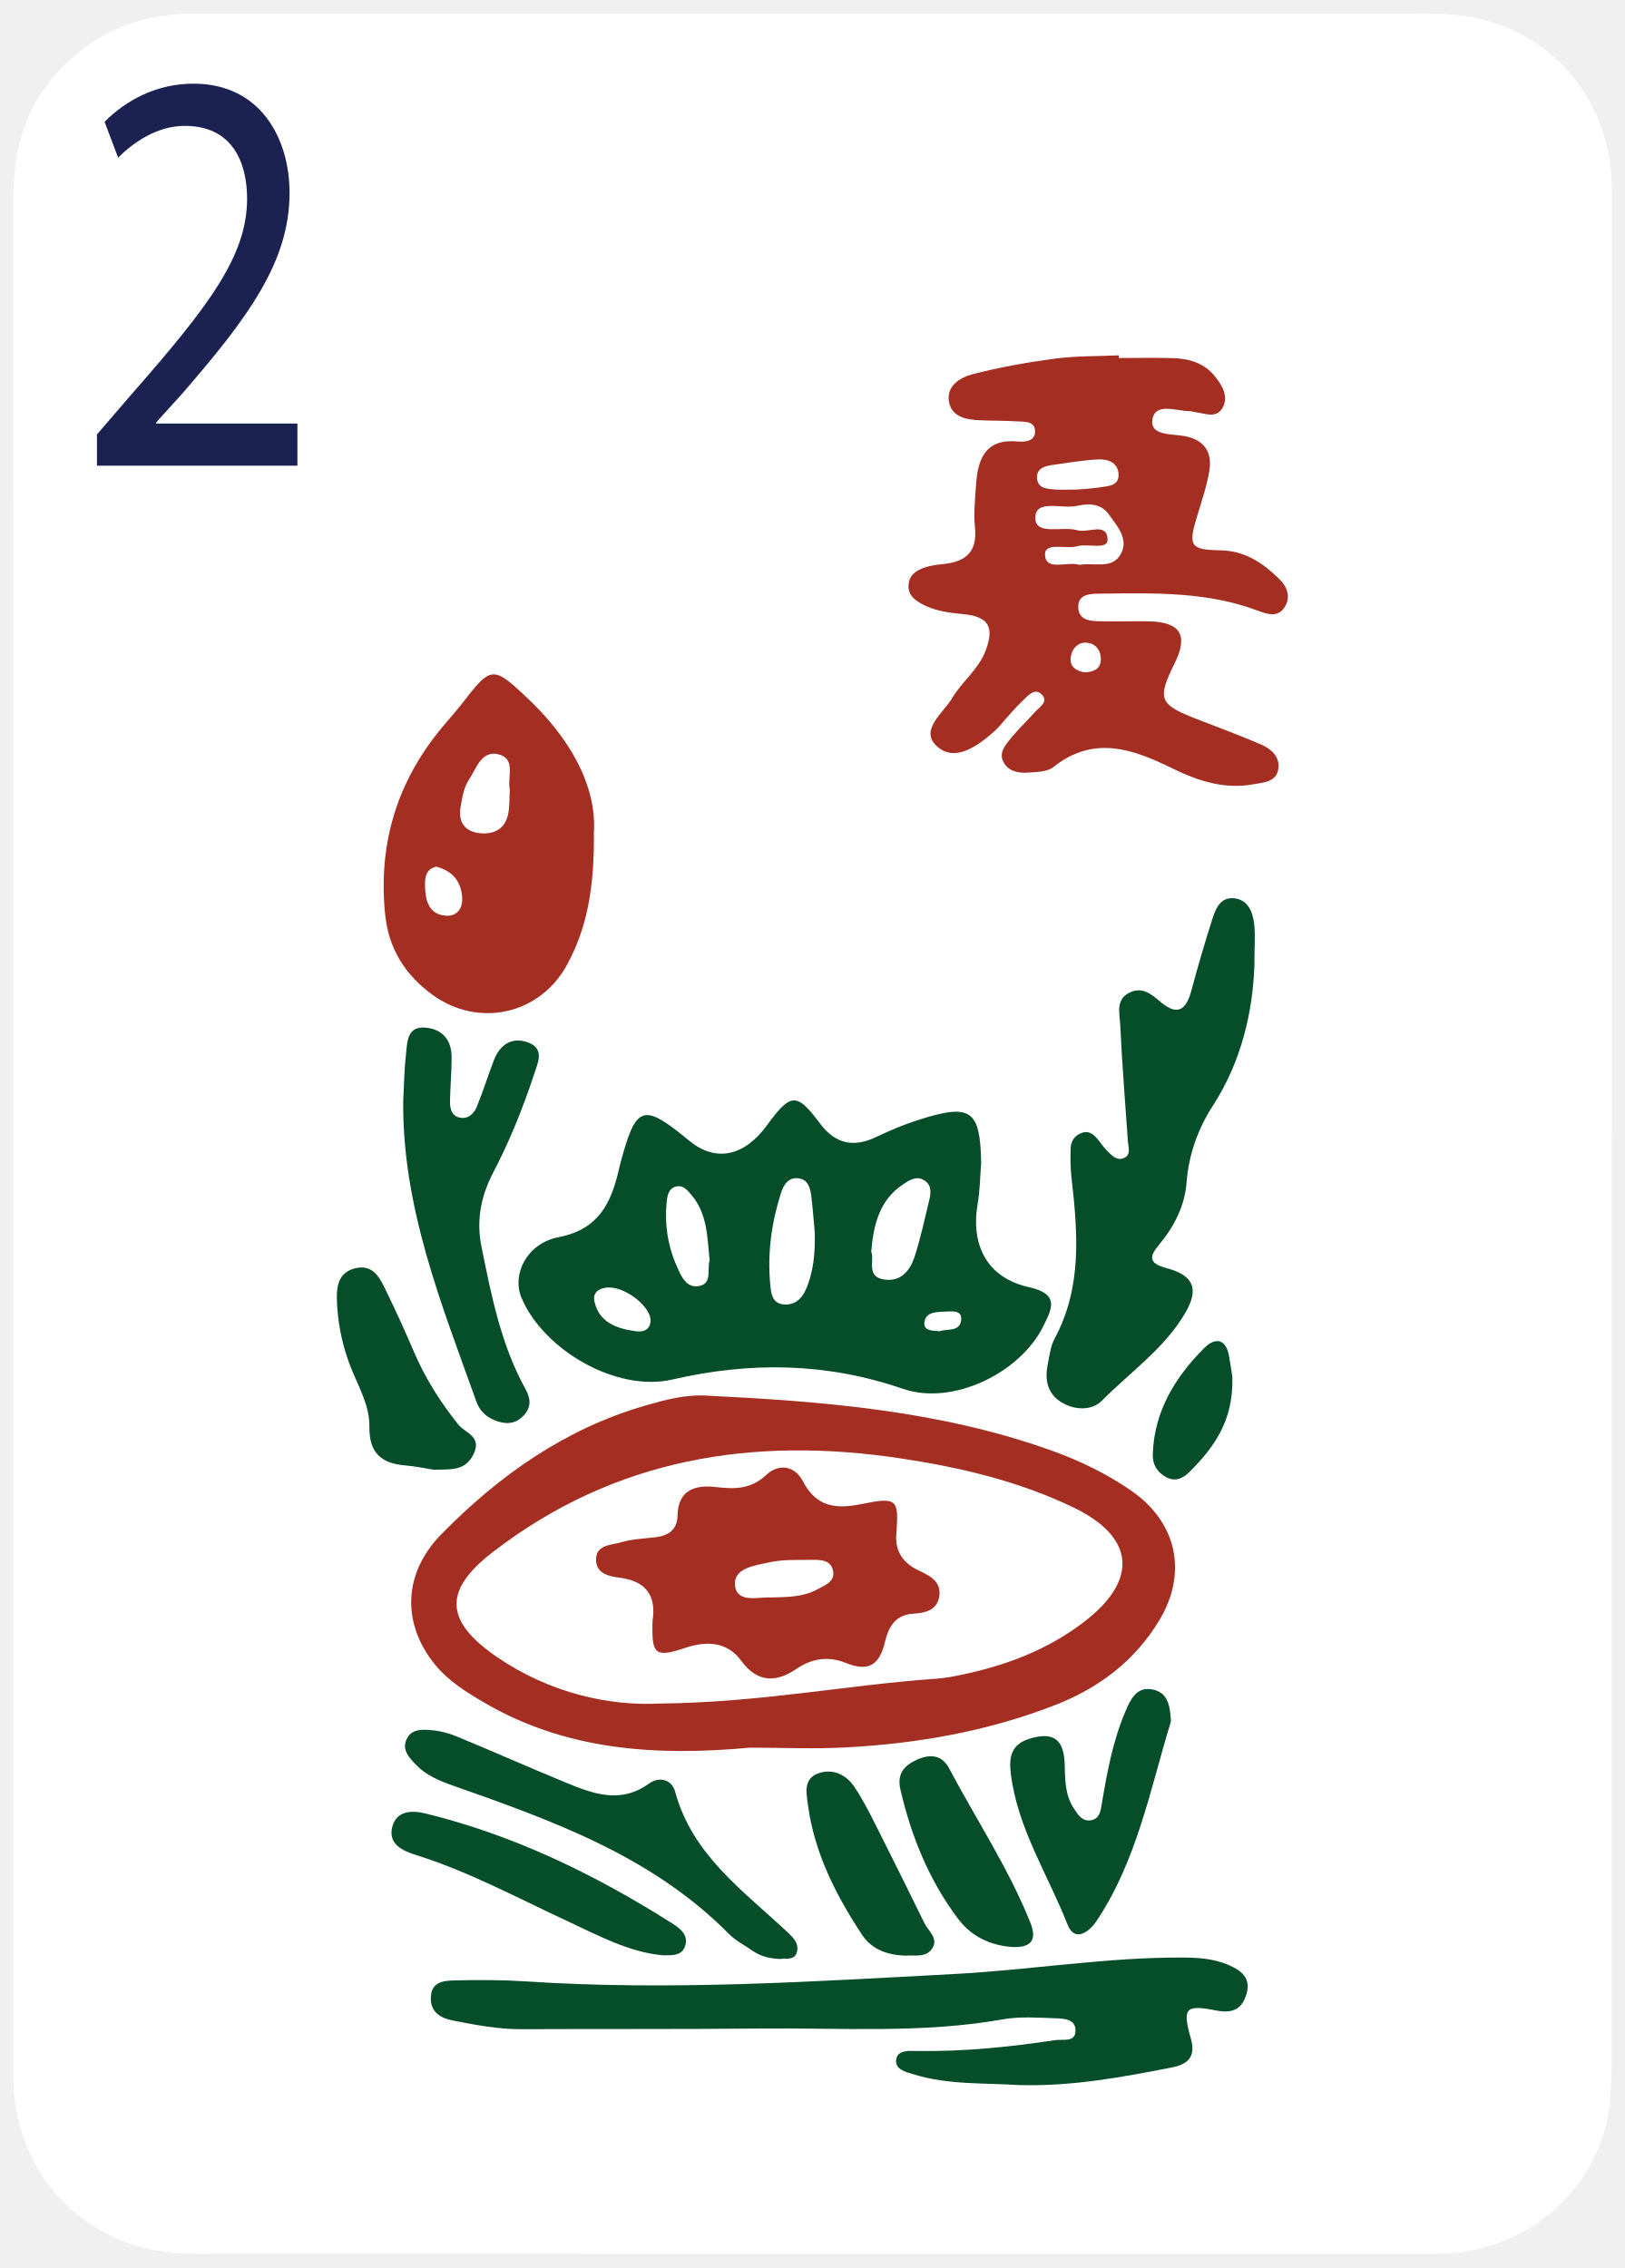
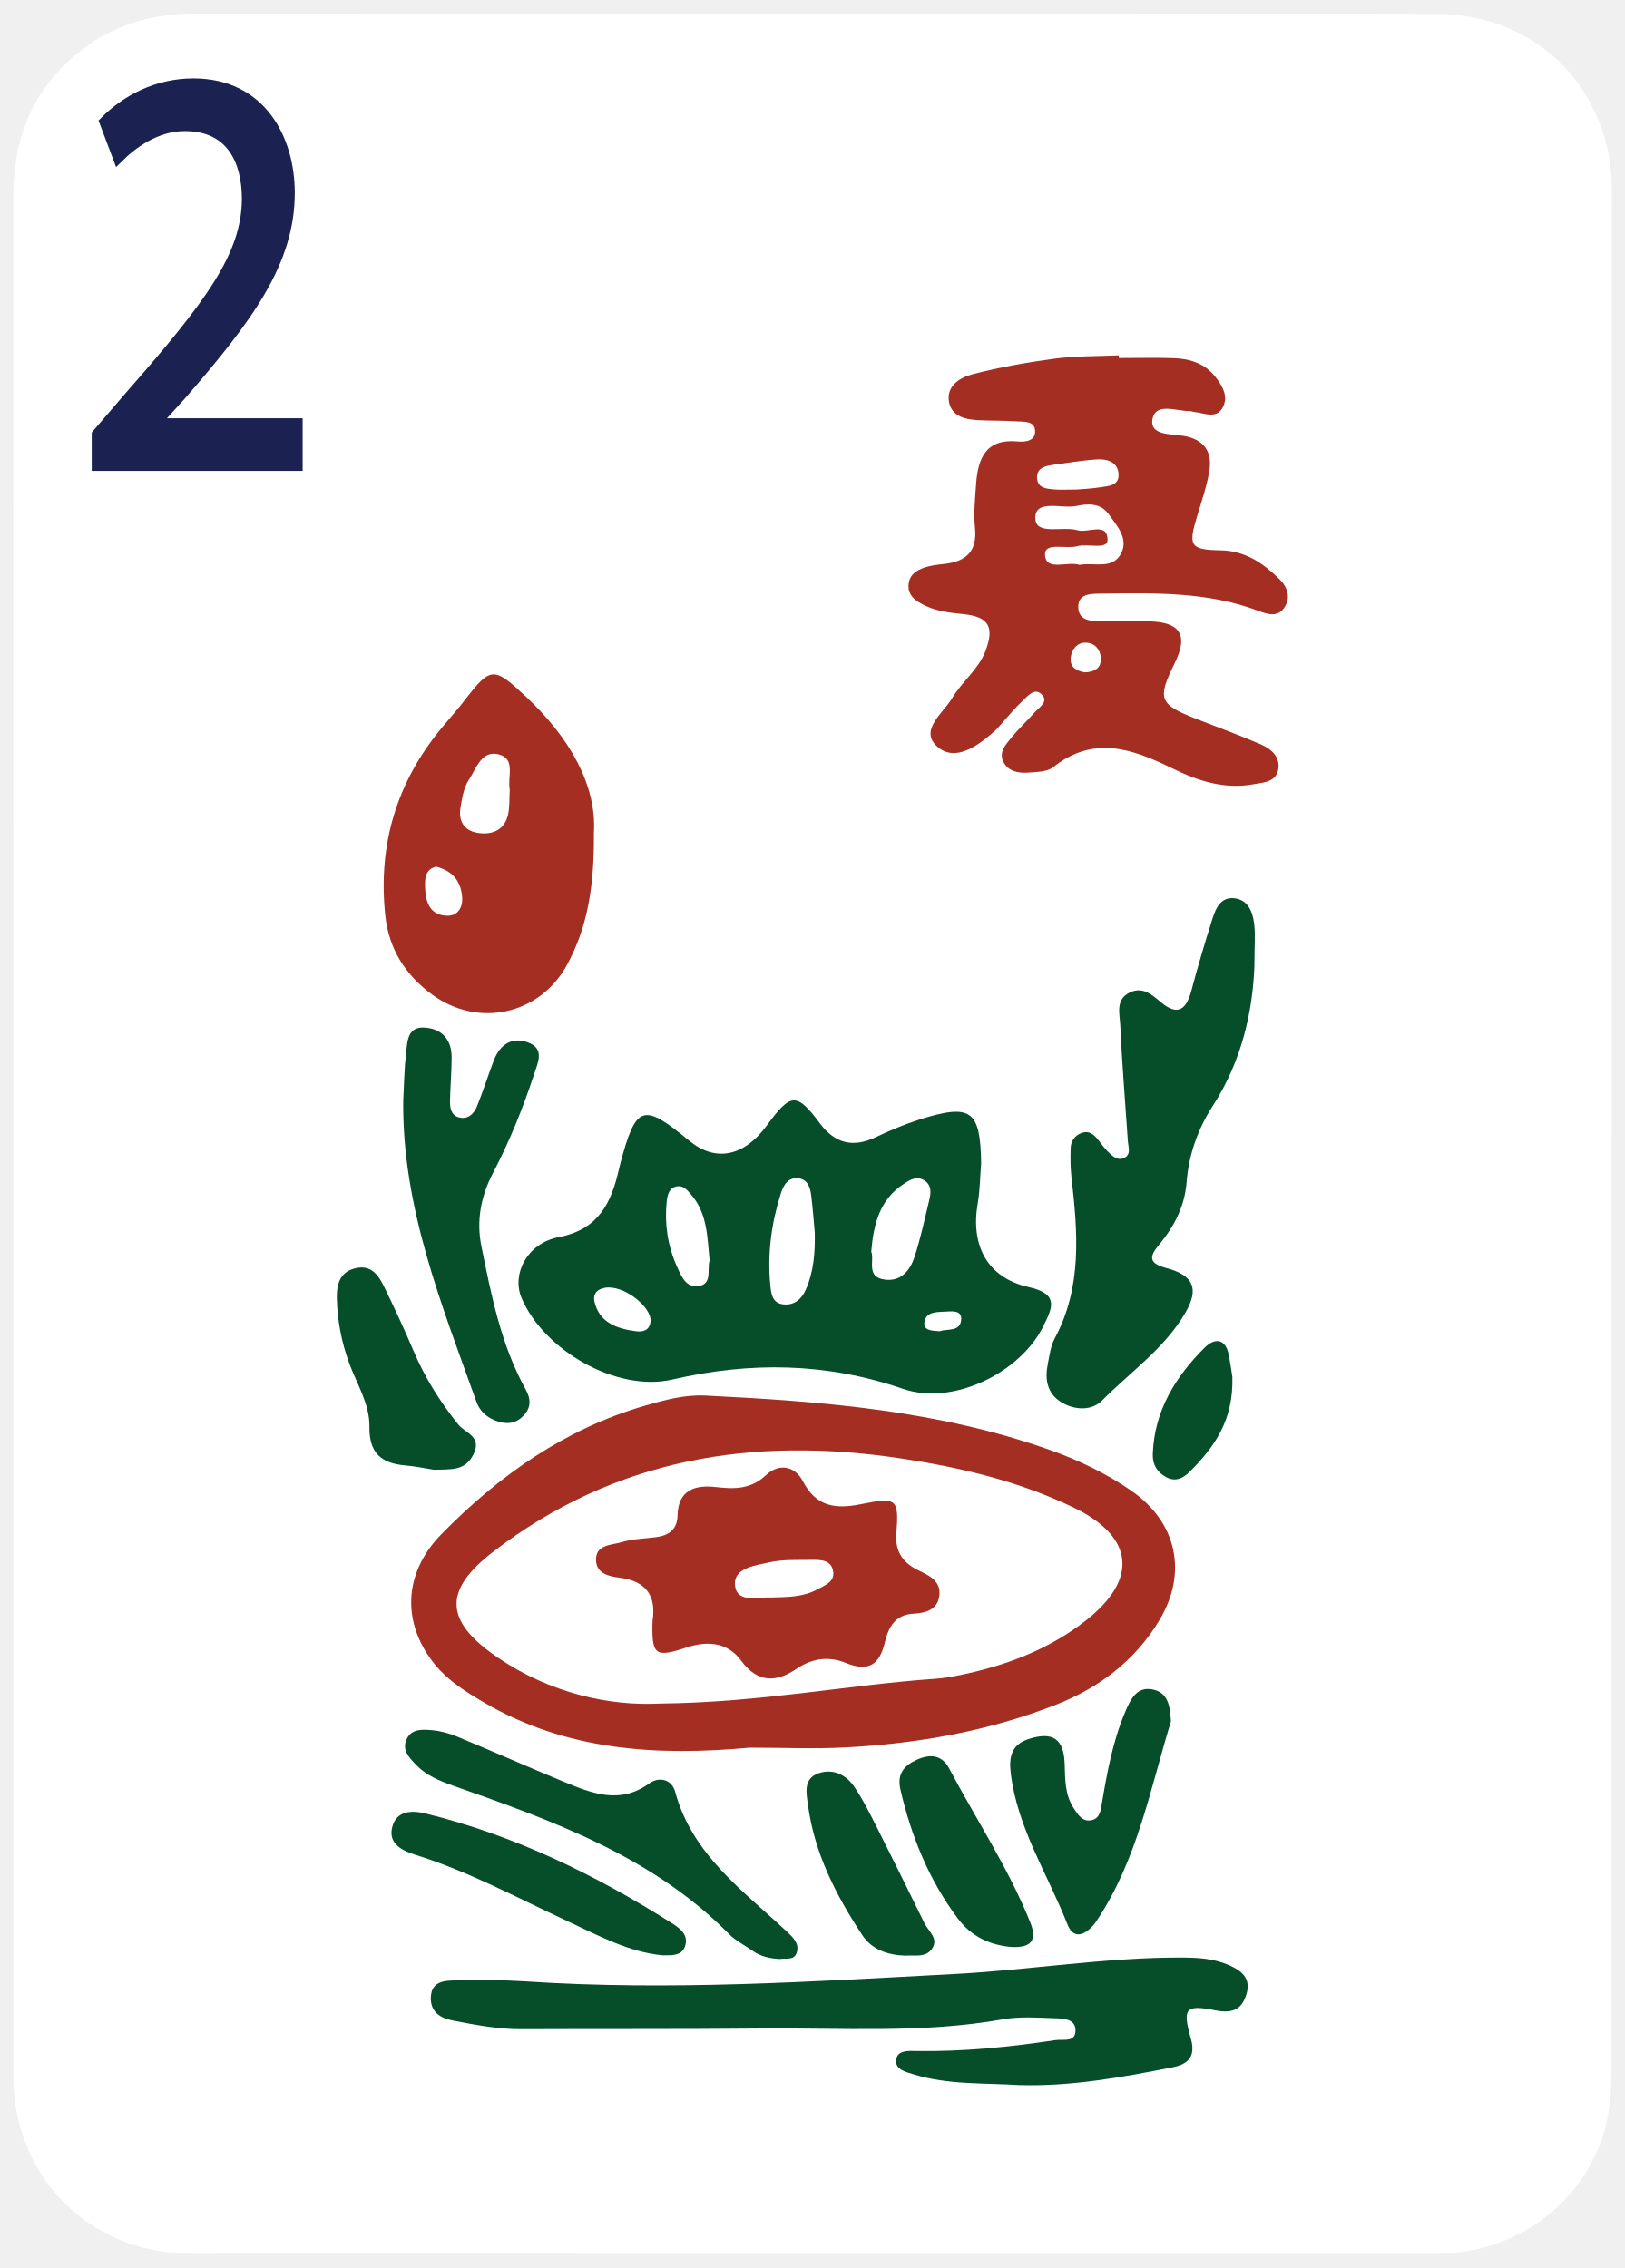
<svg xmlns="http://www.w3.org/2000/svg" id="Layer_1" data-name="Layer 1" viewBox="0 0 310.841 433.986" version="1.1" width="310.841" height="433.986">
  <defs id="defs1">
    <style id="style1">
      .cls-1 {
        fill: #fff;
      }

      .cls-2 {
        fill: #831618;
      }

      .cls-3 {
        fill: #064e29;
      }

      .cls-4 {
        fill: #1b2251;
      }
    </style>
  </defs>
  <g id="g3" transform="translate(-94.50996,-24.67989)">
    <path d="m 405.33,293.46 c 0,-77.84 0.02,-155.7 0,-233.54 0,-10.31 -3.95,-18.92 -11.49,-25.92 -7.18,-6.67 -15.82,-9.34 -25.47,-9.32 -20.07,0.03 -40.14,0.03 -60.21,0.03 -59.06,0 -118.11,-0.02 -177.16,-0.03 -11.34,0 -20.72,4.34 -28.15,12.89 -6.27,7.22 -8.35,15.73 -8.34,25.12 0.08,59.52 0.04,119.04 0.04,178.55 0,49.66 -0.01,99.31 0,148.97 0,11.71 -0.06,23.43 0.17,35.14 0.17,8.21 3.52,15.25 9.04,21.3 8.08,8.86 18.27,11.9 30.02,11.88 72.97,-0.12 145.95,-0.03 218.92,-0.1 7.99,-0.01 16.05,0.84 23.98,-0.63 17.04,-3.17 28.65,-17.63 28.66,-35.57 0.03,-42.93 -0.01,-85.85 -0.01,-128.78 z m -2.43,-51.84 h -0.05 c 0,59.4 0,118.79 0,178.2 0,5.01 -0.29,9.96 -2.06,14.73 -4.8,12.96 -17.23,21.4 -31.66,21.4 -77.27,0 -154.53,-0.02 -231.79,-0.03 -2.55,0 -5.11,0.06 -7.66,-0.03 -18.18,-0.65 -31.86,-14.28 -32.59,-32.44 -0.03,-0.93 -0.02,-1.85 -0.02,-2.78 0,-119.38 0.02,-238.75 -0.03,-358.13 0,-9.73 2.62,-18.27 9.62,-25.26 6.96,-6.93 15.36,-10.01 25.14,-10 56.96,0.06 113.93,0.03 170.89,0.03 22.28,0 44.55,-0.09 66.82,0.03 16.55,0.09 29.64,10.91 32.75,26.74 0.84,4.24 0.62,8.55 0.63,12.84 0,58.24 0,116.48 0,174.72 z" id="path1" style="fill:none" />
    <path class="cls-1" d="m 402.9,241.62 h -0.05 c 0,59.4 0,118.79 0,178.2 0,5.01 -0.29,9.96 -2.06,14.73 -4.8,12.96 -17.23,21.4 -31.66,21.4 -77.27,0 -154.53,-0.02 -231.79,-0.03 -2.55,0 -5.11,0.06 -7.66,-0.03 -18.18,-0.65 -31.86,-14.28 -32.59,-32.44 -0.03,-0.93 -0.02,-1.85 -0.02,-2.78 0,-119.38 0.02,-238.75 -0.03,-358.13 0,-9.73 2.62,-18.27 9.62,-25.26 6.96,-6.93 15.36,-10.01 25.14,-10 56.96,0.06 113.93,0.03 170.89,0.03 22.28,0 44.55,-0.09 66.82,0.03 16.55,0.09 29.64,10.91 32.75,26.74 0.84,4.24 0.62,8.55 0.63,12.84 0,58.24 0,116.48 0,174.72 z" id="path2" />
-     <path class="cls-4" d="M 124.412,105.709 V 105.482 l 4.806,-5.303 c 12.659,-14.592 20.694,-25.328 20.694,-38.591 0,-10.282 -5.454,-20.9 -18.394,-20.9 -6.934,0 -12.842,3.1 -17,7.301 l 2.592,6.859 c 2.776,-2.765 7.301,-6.081 12.756,-6.081 8.965,0 11.924,6.751 11.924,14.041 -0.097,10.833 -7.021,20.122 -22.358,37.598 l -6.372,7.409 v 5.973 h 38.354 v -8.068 h -26.98 z" id="path3" style="stroke-width:1.08" />
+     <path class="cls-4" d="M 124.412,105.709 V 105.482 l 4.806,-5.303 c 12.659,-14.592 20.694,-25.328 20.694,-38.591 0,-10.282 -5.454,-20.9 -18.394,-20.9 -6.934,0 -12.842,3.1 -17,7.301 l 2.592,6.859 c 2.776,-2.765 7.301,-6.081 12.756,-6.081 8.965,0 11.924,6.751 11.924,14.041 -0.097,10.833 -7.021,20.122 -22.358,37.598 l -6.372,7.409 v 5.973 h 38.354 v -8.068 h -26.98 z" id="path3" style="stroke-width:2;stroke:#1b2251;stroke-opacity:1;stroke-dasharray:none" />
  </g>
  <g id="g18" transform="translate(-94.50996,-24.67989)">
    <path class="cls-3" d="m 282.23,247.27 c -0.21,2.57 -0.22,5.18 -0.66,7.72 -1.38,8 1.82,14.21 9.78,15.98 5.99,1.33 4.4,4.16 2.79,7.45 -4.38,8.93 -17.29,15.3 -26.85,12.02 -14.7,-5.05 -29.19,-5.23 -44.18,-1.78 -10.61,2.45 -24.55,-5.6 -28.8,-15.58 -1.94,-4.55 0.99,-10.49 7.09,-11.67 7.68,-1.48 10.06,-6.58 11.53,-13 0.08,-0.36 0.16,-0.72 0.26,-1.08 3.02,-11.28 4.31,-11.7 13.22,-4.35 4.97,4.1 10.44,3.03 14.79,-2.91 4.63,-6.32 5.72,-6.4 10.2,-0.41 2.89,3.85 6.33,4.68 10.67,2.62 2.66,-1.26 5.39,-2.43 8.2,-3.32 10.04,-3.2 11.81,-1.91 11.96,8.32 z m -31.82,13.4 c -0.22,-2.38 -0.39,-4.77 -0.68,-7.14 -0.18,-1.49 -0.6,-3.08 -2.33,-3.36 -2.05,-0.33 -2.97,1.24 -3.49,2.86 -1.8,5.67 -2.59,11.49 -2.03,17.44 0.15,1.63 0.32,3.55 2.46,3.8 2.05,0.24 3.49,-0.9 4.32,-2.77 1.54,-3.46 1.81,-7.11 1.74,-10.84 z m 10.8,3.53 c 0.67,1.64 -1.11,4.88 2.63,5.34 3.09,0.38 4.8,-1.78 5.64,-4.34 1.15,-3.49 1.91,-7.11 2.78,-10.69 0.35,-1.45 0.61,-3.02 -0.93,-3.98 -1.52,-0.94 -2.88,0 -4.08,0.81 -4.4,2.96 -5.61,7.52 -6.05,12.86 z m -30.93,1.69 c -0.46,-4.46 -0.4,-8.96 -3.5,-12.58 -0.71,-0.83 -1.48,-1.81 -2.7,-1.63 -1.59,0.23 -1.88,1.71 -2.01,2.92 -0.44,4.27 0.18,8.41 1.93,12.37 0.84,1.89 1.75,4.14 4.09,3.82 2.8,-0.38 1.65,-3.19 2.18,-4.89 z m -19.32,5.14 c -1.27,0.04 -3.18,0.59 -2.71,2.72 0.91,4.05 4.36,5.2 7.98,5.67 1.26,0.17 2.63,-0.17 2.75,-1.96 0.16,-2.49 -4.41,-6.43 -8.02,-6.42 z m 63.34,8.39 c 1.45,-0.56 4.01,0.22 4.12,-2.35 0.07,-1.7 -1.8,-1.48 -3.02,-1.41 -1.6,0.09 -3.71,-0.03 -4.02,1.99 -0.26,1.68 1.52,1.67 2.91,1.76 z" id="path4" />
    <path class="cls-2" d="m 308.59,93.19 c 3.52,0 7.03,-0.09 10.55,0.03 3.06,0.1 5.89,1.03 7.86,3.52 1.4,1.76 2.68,3.9 1.34,6.1 -1.19,1.95 -3.33,0.93 -5.11,0.71 -0.37,-0.04 -0.73,-0.2 -1.09,-0.2 -2.58,0.02 -6.57,-1.74 -7.14,1.58 -0.53,3.09 3.57,2.77 6,3.17 3.83,0.65 5.5,3 4.89,6.67 -0.48,2.9 -1.44,5.72 -2.3,8.55 -1.79,5.84 -1.43,6.56 4.5,6.67 4.65,0.09 8.05,2.43 11.15,5.45 1.59,1.54 2.31,3.57 0.99,5.52 -1.28,1.89 -3.22,1.27 -5.02,0.59 -9.58,-3.62 -19.6,-3.41 -29.6,-3.28 -1.95,0.03 -4.81,-0.19 -4.8,2.5 0,2.99 2.94,2.75 5.13,2.81 2.77,0.07 5.55,-0.07 8.33,-0.01 6.1,0.13 7.64,2.63 4.99,8.01 -3.39,6.87 -2.99,7.88 4.16,10.67 4.13,1.61 8.3,3.13 12.37,4.89 1.92,0.83 3.64,2.34 3.3,4.65 -0.37,2.54 -2.75,2.6 -4.76,2.96 -5.58,1.02 -10.68,-0.66 -15.54,-3.05 -7.6,-3.73 -15.03,-6.38 -22.76,-0.23 -1.15,0.92 -3.15,0.92 -4.79,1.05 -1.89,0.14 -3.86,-0.23 -4.78,-2.11 -0.87,-1.77 0.45,-3.22 1.47,-4.48 1.39,-1.72 3.03,-3.24 4.5,-4.9 0.9,-1.02 2.89,-2.11 1.29,-3.56 -1.37,-1.24 -2.66,0.51 -3.69,1.45 -1.22,1.12 -2.27,2.43 -3.39,3.66 -0.62,0.68 -1.19,1.43 -1.88,2.04 -3.16,2.79 -7.4,5.87 -10.79,3.04 -3.8,-3.17 1.02,-6.51 2.72,-9.4 1.85,-3.15 5.01,-5.44 6.37,-9.01 1.75,-4.6 0.64,-6.58 -4.29,-7.06 -2.79,-0.27 -5.52,-0.61 -8,-2 -1.33,-0.75 -2.48,-1.68 -2.44,-3.42 0.05,-2 1.44,-2.94 3.07,-3.49 1.21,-0.41 2.52,-0.55 3.8,-0.69 4.17,-0.46 6.31,-2.41 5.85,-6.94 -0.28,-2.73 0.02,-5.54 0.21,-8.31 0.35,-4.93 1.85,-8.77 7.99,-8.18 1.4,0.13 3.38,-0.06 3.3,-2.02 -0.08,-1.96 -2.09,-1.74 -3.49,-1.83 -2.4,-0.16 -4.81,-0.11 -7.21,-0.22 -2.52,-0.11 -5.19,-0.66 -5.75,-3.39 -0.64,-3.16 2.11,-4.8 4.52,-5.42 5.17,-1.33 10.47,-2.28 15.77,-2.98 4.02,-0.53 8.12,-0.44 12.18,-0.62 0,0.17 0,0.34 0,0.51 z m -7.55,39.58 c 2.76,-0.53 6.39,1.02 8.01,-2.27 1.38,-2.79 -0.84,-5.24 -2.45,-7.46 -1.55,-2.14 -3.99,-2.01 -6.09,-1.55 -2.81,0.62 -7.94,-1.37 -7.92,2.31 0.02,3.43 5.23,1.5 8.05,2.34 2.03,0.61 5.73,-1.63 5.78,1.81 0.03,2.02 -3.8,0.68 -5.82,1.25 -2.16,0.61 -6.3,-0.86 -6.15,1.67 0.18,3.2 4.26,1.15 6.59,1.9 z m -0.71,-14.4 c 1.03,-0.09 2.86,-0.16 4.66,-0.44 1.56,-0.25 3.67,-0.27 3.53,-2.54 -0.14,-2.28 -2.14,-2.91 -4.03,-2.8 -2.91,0.17 -5.79,0.67 -8.68,1.07 -1.53,0.21 -3.05,0.71 -2.88,2.59 0.17,1.9 1.89,1.96 3.33,2.09 1.08,0.1 2.19,0.02 4.07,0.02 z m 1.64,34.96 c 1.68,-0.02 3.1,-0.6 3.16,-2.36 0.07,-1.81 -1.03,-3.3 -2.92,-3.32 -1.58,-0.02 -2.66,1.25 -2.84,2.84 -0.21,1.83 1.06,2.54 2.6,2.84 z" id="path5" style="fill:#a42e22;fill-opacity:1" />
    <path class="cls-2" d="m 238.06,359.09 c -17.78,1.65 -35.21,0.64 -51.09,-8.72 -3.37,-1.98 -6.69,-4.07 -9.18,-7.1 -6.38,-7.79 -6.27,-17.44 1.19,-25.04 11,-11.22 23.66,-20.17 39.02,-24.6 3.73,-1.08 7.54,-2.1 11.47,-1.91 22.42,1.11 44.74,2.85 66.13,10.49 5.44,1.94 10.6,4.44 15.34,7.71 8.76,6.04 10.84,15.71 5.39,24.79 -4.66,7.77 -11.59,12.97 -19.85,16.2 -12.87,5.03 -26.36,7.41 -40.12,8.14 -6.09,0.32 -12.2,0.05 -18.31,0.05 z m -17.36,-8.43 c 19.52,-0.21 36.09,-3.59 52.86,-4.75 1.47,-0.1 2.94,-0.36 4.38,-0.65 8.81,-1.77 17.12,-4.88 24.24,-10.43 10.28,-8.02 9.26,-16.15 -2.32,-21.71 -10.45,-5.02 -21.55,-7.64 -32.93,-9.36 -28.39,-4.3 -54.83,-0.04 -78.11,17.89 -9.54,7.35 -9.28,13.23 0.83,20.14 10.18,6.95 21.56,9.36 31.05,8.87 z" id="path6" style="fill:#a42e22;fill-opacity:1" />
    <path class="cls-3" d="m 289.64,423.67 c -6.81,-0.45 -13.72,-0.01 -20.36,-2.07 -1.47,-0.46 -3.75,-0.92 -3.26,-3.05 0.37,-1.59 2.47,-1.44 3.89,-1.41 8.92,0.14 17.74,-0.76 26.54,-2.08 1.5,-0.23 3.88,0.54 3.83,-1.94 -0.05,-2.15 -2.33,-2.19 -3.9,-2.24 -3.32,-0.12 -6.73,-0.37 -9.97,0.2 -15.45,2.75 -31.02,1.6 -46.55,1.76 -15.19,0.15 -30.37,0.06 -45.56,0.13 -4.48,0.02 -8.84,-0.82 -13.2,-1.67 -2.34,-0.46 -4.24,-1.62 -4.16,-4.38 0.09,-3.2 2.67,-3.24 4.83,-3.29 4.44,-0.1 8.9,-0.1 13.32,0.19 27.42,1.82 54.81,0.04 82.14,-1.42 14.54,-0.77 29.02,-3.22 43.68,-3.14 2.99,0.02 5.94,0.23 8.7,1.44 2.33,1.02 4.29,2.44 3.4,5.49 -0.88,3.05 -2.73,3.81 -5.93,3.18 -5.82,-1.14 -6.37,-0.42 -4.72,5.42 0.95,3.37 -0.47,4.87 -3.55,5.48 -9.64,1.9 -19.29,3.67 -29.19,3.39 z" id="path7" />
    <path class="cls-2" d="m 208.14,184.07 c 0.09,10.6 -1.33,18.15 -5.09,25.14 -5.17,9.6 -16.98,12.28 -25.86,5.78 -5.1,-3.74 -8.3,-8.68 -8.98,-15.24 -1.4,-13.59 2.24,-25.55 10.98,-36 1.42,-1.7 2.9,-3.35 4.25,-5.11 5,-6.49 5.56,-6.4 11.72,-0.63 8.37,7.83 13.55,16.98 12.98,26.06 z m -16.1,-8.3 c -0.48,-2.43 1.22,-5.9 -2.13,-6.74 -3.33,-0.84 -4.29,2.79 -5.71,4.9 -0.96,1.44 -1.26,3.4 -1.57,5.18 -0.49,2.82 0.77,4.69 3.67,5 2.63,0.28 4.76,-0.74 5.4,-3.51 0.36,-1.58 0.25,-3.27 0.34,-4.83 z m -14.06,14.74 c -2.2,0.52 -2.21,2.38 -2.13,4.2 0.12,2.8 1.07,5.18 4.32,5.2 1.9,0 2.88,-1.58 2.77,-3.41 -0.18,-3 -1.65,-5.12 -4.96,-5.98 z" id="path8" style="fill:#a42e22;fill-opacity:1" />
    <path class="cls-3" d="m 334.52,209.37 c -0.32,8.68 -2.35,18.24 -7.99,26.95 -2.79,4.31 -4.58,9.26 -4.99,14.56 -0.35,4.58 -2.37,8.49 -5.27,11.98 -1.86,2.24 -2.09,3.54 1.41,4.47 5.25,1.39 6.27,3.99 3.62,8.55 -3.96,6.82 -10.51,11.31 -15.93,16.79 -1.97,1.99 -5.24,1.9 -7.83,0.31 -2.71,-1.68 -3.16,-4.41 -2.55,-7.34 0.33,-1.62 0.53,-3.38 1.29,-4.8 5.32,-9.88 4.43,-20.35 3.23,-30.88 -0.21,-1.83 -0.21,-3.68 -0.16,-5.52 0.04,-1.38 0.75,-2.48 2.11,-2.97 1.5,-0.53 2.43,0.38 3.26,1.44 0.57,0.73 1.1,1.49 1.76,2.13 0.78,0.76 1.69,1.71 2.86,1.31 1.7,-0.58 1.04,-2.1 0.96,-3.32 -0.5,-7.37 -1.11,-14.74 -1.45,-22.12 -0.1,-2.23 -1.01,-5.06 1.93,-6.37 2.44,-1.09 4.15,0.5 5.9,1.96 3.24,2.7 4.84,1.25 5.78,-2.29 1.23,-4.64 2.6,-9.24 4.05,-13.81 0.62,-1.95 1.57,-4.07 4.08,-3.84 2.65,0.25 3.56,2.52 3.86,4.76 0.28,2.17 0.06,4.41 0.06,8.05 z" id="path9" />
    <path class="cls-3" d="m 171.67,235.07 c 0.16,-2.95 0.19,-5.92 0.53,-8.85 0.26,-2.31 0.24,-5.26 3.82,-4.89 3.22,0.33 4.89,2.43 4.9,5.64 0,2.77 -0.25,5.54 -0.31,8.31 -0.03,1.32 0.18,2.77 1.65,3.2 1.7,0.49 2.9,-0.61 3.49,-2.05 1.18,-2.9 2.12,-5.91 3.24,-8.84 1.15,-3.01 3.43,-4.56 6.51,-3.45 3.29,1.19 1.93,3.87 1.19,6.12 -2.14,6.5 -4.69,12.83 -7.87,18.9 -2.31,4.41 -3.19,9.14 -2.21,13.97 1.9,9.4 3.74,18.86 8.46,27.39 1.04,1.88 1.08,3.48 -0.39,5.04 -1.63,1.74 -3.6,1.7 -5.61,0.86 -1.59,-0.67 -2.8,-1.83 -3.39,-3.47 -6.72,-18.78 -14.28,-37.37 -14.02,-57.86 z" id="path10" />
    <path class="cls-3" d="m 243.85,399.54 c -1.98,-0.08 -3.76,-0.45 -5.34,-1.57 -1.51,-1.07 -3.24,-1.91 -4.52,-3.21 -14.68,-14.87 -33.68,-21.66 -52.73,-28.37 -2.64,-0.93 -5.21,-1.97 -7.18,-4.04 -1.28,-1.34 -2.72,-2.8 -1.78,-4.85 0.95,-2.08 3.08,-1.89 4.87,-1.74 1.62,0.14 3.28,0.59 4.8,1.22 6.83,2.83 13.59,5.83 20.43,8.65 5.34,2.2 10.69,4.38 16.28,0.34 2,-1.44 4.38,-0.75 5,1.54 3.28,12.13 13.03,18.95 21.47,26.87 1.07,1.01 2.27,2.13 1.84,3.79 -0.44,1.7 -2.03,1.19 -3.14,1.35 z" id="path11" />
    <path class="cls-3" d="m 318.53,354.11 c -3.98,13.02 -6.48,26.59 -14.25,38.19 -1.32,1.97 -4.14,4.21 -5.54,0.61 -3.76,-9.6 -9.6,-18.43 -10.85,-28.98 -0.37,-3.09 0.15,-5.46 3.53,-6.52 4.5,-1.41 6.63,-0.02 6.79,4.77 0.1,2.97 0.01,5.92 1.76,8.55 0.84,1.27 1.66,2.63 3.43,2.23 1.52,-0.35 1.69,-1.79 1.91,-3.08 1.01,-6.02 2.1,-12.03 4.51,-17.69 0.96,-2.26 2.11,-4.75 5.04,-4.26 3.24,0.54 3.51,3.35 3.68,6.17 z" id="path12" />
    <path class="cls-3" d="m 221.31,398.83 c -6.5,-0.59 -12.4,-3.83 -18.39,-6.61 -9.53,-4.43 -18.78,-9.44 -28.87,-12.6 -2.47,-0.77 -5.31,-2.05 -4.5,-5.31 0.8,-3.21 3.79,-3.25 6.41,-2.61 16.83,4.13 32.22,11.59 46.79,20.79 1.52,0.96 3.78,2.3 2.74,4.83 -0.65,1.57 -2.37,1.53 -4.17,1.51 z" id="path13" />
    <path class="cls-3" d="m 177.4,305.9 c -1.42,-0.22 -3.42,-0.65 -5.43,-0.82 -4.57,-0.39 -6.86,-2.45 -6.78,-7.39 0.07,-4.3 -2.36,-8.09 -3.83,-12.05 -1.48,-4.02 -2.29,-8.15 -2.4,-12.43 -0.07,-2.86 0.59,-5.24 3.74,-5.89 2.99,-0.63 4.33,1.58 5.39,3.76 1.94,3.98 3.8,8 5.53,12.07 2.18,5.14 5.09,9.78 8.59,14.13 1.3,1.62 4.58,2.23 2.89,5.68 -1.61,3.28 -4.37,2.85 -7.69,2.96 z" id="path14" />
    <path class="cls-3" d="m 288.07,397.24 c -4.12,-0.34 -7.71,-1.98 -10.32,-5.48 -5.53,-7.39 -8.9,-15.73 -10.97,-24.67 -0.68,-2.96 0.69,-4.56 3.13,-5.67 2.51,-1.14 4.81,-0.99 6.2,1.65 5.19,9.8 11.35,19.09 15.51,29.44 1.4,3.48 0.16,4.9 -3.55,4.73 z" id="path15" />
    <path class="cls-3" d="m 267.8,398.9 c -3.49,-0.1 -6.51,-1.19 -8.34,-3.97 -5.01,-7.6 -9.13,-15.65 -10.36,-24.84 -0.31,-2.3 -0.98,-5.12 2.13,-6.13 2.77,-0.89 5.2,0.36 6.75,2.65 1.64,2.43 2.97,5.1 4.3,7.73 3.08,6.1 6.1,12.23 9.11,18.36 0.77,1.56 2.81,2.95 1.41,4.92 -1.21,1.71 -3.36,1.13 -5,1.27 z" id="path16" />
    <path class="cls-3" d="m 330.29,288.08 c 0.27,8.49 -3.54,13.59 -8.18,18.24 -1.21,1.21 -2.69,1.98 -4.47,1.02 -1.77,-0.96 -2.64,-2.4 -2.57,-4.48 0.31,-8.23 4.31,-14.7 9.89,-20.28 1.92,-1.92 4.06,-1.88 4.68,1.5 0.33,1.8 0.58,3.62 0.64,4 z" id="path17" />
    <path class="cls-2" d="m 219.37,334.77 c 0.7,-4.6 -1.12,-7.53 -6.27,-8.19 -1.98,-0.25 -4.43,-0.73 -4.55,-3.26 -0.15,-3.11 2.89,-2.95 4.83,-3.53 2.1,-0.63 4.37,-0.68 6.56,-0.96 2.5,-0.31 4.16,-1.45 4.21,-4.2 0.1,-4.88 3.42,-5.84 7.23,-5.41 3.63,0.41 6.74,0.5 9.73,-2.31 2.35,-2.21 5.45,-1.82 7.01,1.2 2.55,4.93 6.31,5.38 11.18,4.38 6.88,-1.4 7.21,-0.98 6.7,5.74 -0.26,3.43 1.38,5.6 4.34,6.99 2.05,0.97 4.21,2.04 3.9,4.75 -0.31,2.79 -2.71,3.37 -4.95,3.49 -3.54,0.18 -4.81,2.66 -5.45,5.37 -1.04,4.42 -3.12,5.83 -7.52,4.05 -3.19,-1.29 -6.32,-0.96 -9.44,1.15 -3.71,2.51 -7.34,2.83 -10.55,-1.56 -2.55,-3.5 -6.38,-3.9 -10.51,-2.53 -6.03,2 -6.66,1.46 -6.46,-5.19 z m 22.69,-4.41 c 3.17,-0.08 6.16,-0.08 8.84,-1.56 1.4,-0.78 3.37,-1.41 3.01,-3.48 -0.35,-2.08 -2.28,-2.19 -3.97,-2.16 -2.76,0.05 -5.61,-0.12 -8.26,0.48 -2.69,0.61 -6.97,1.06 -6.53,4.51 0.43,3.36 4.48,2.07 6.9,2.21 z" id="path18" style="fill:#a42e22;fill-opacity:1" />
  </g>
</svg>
